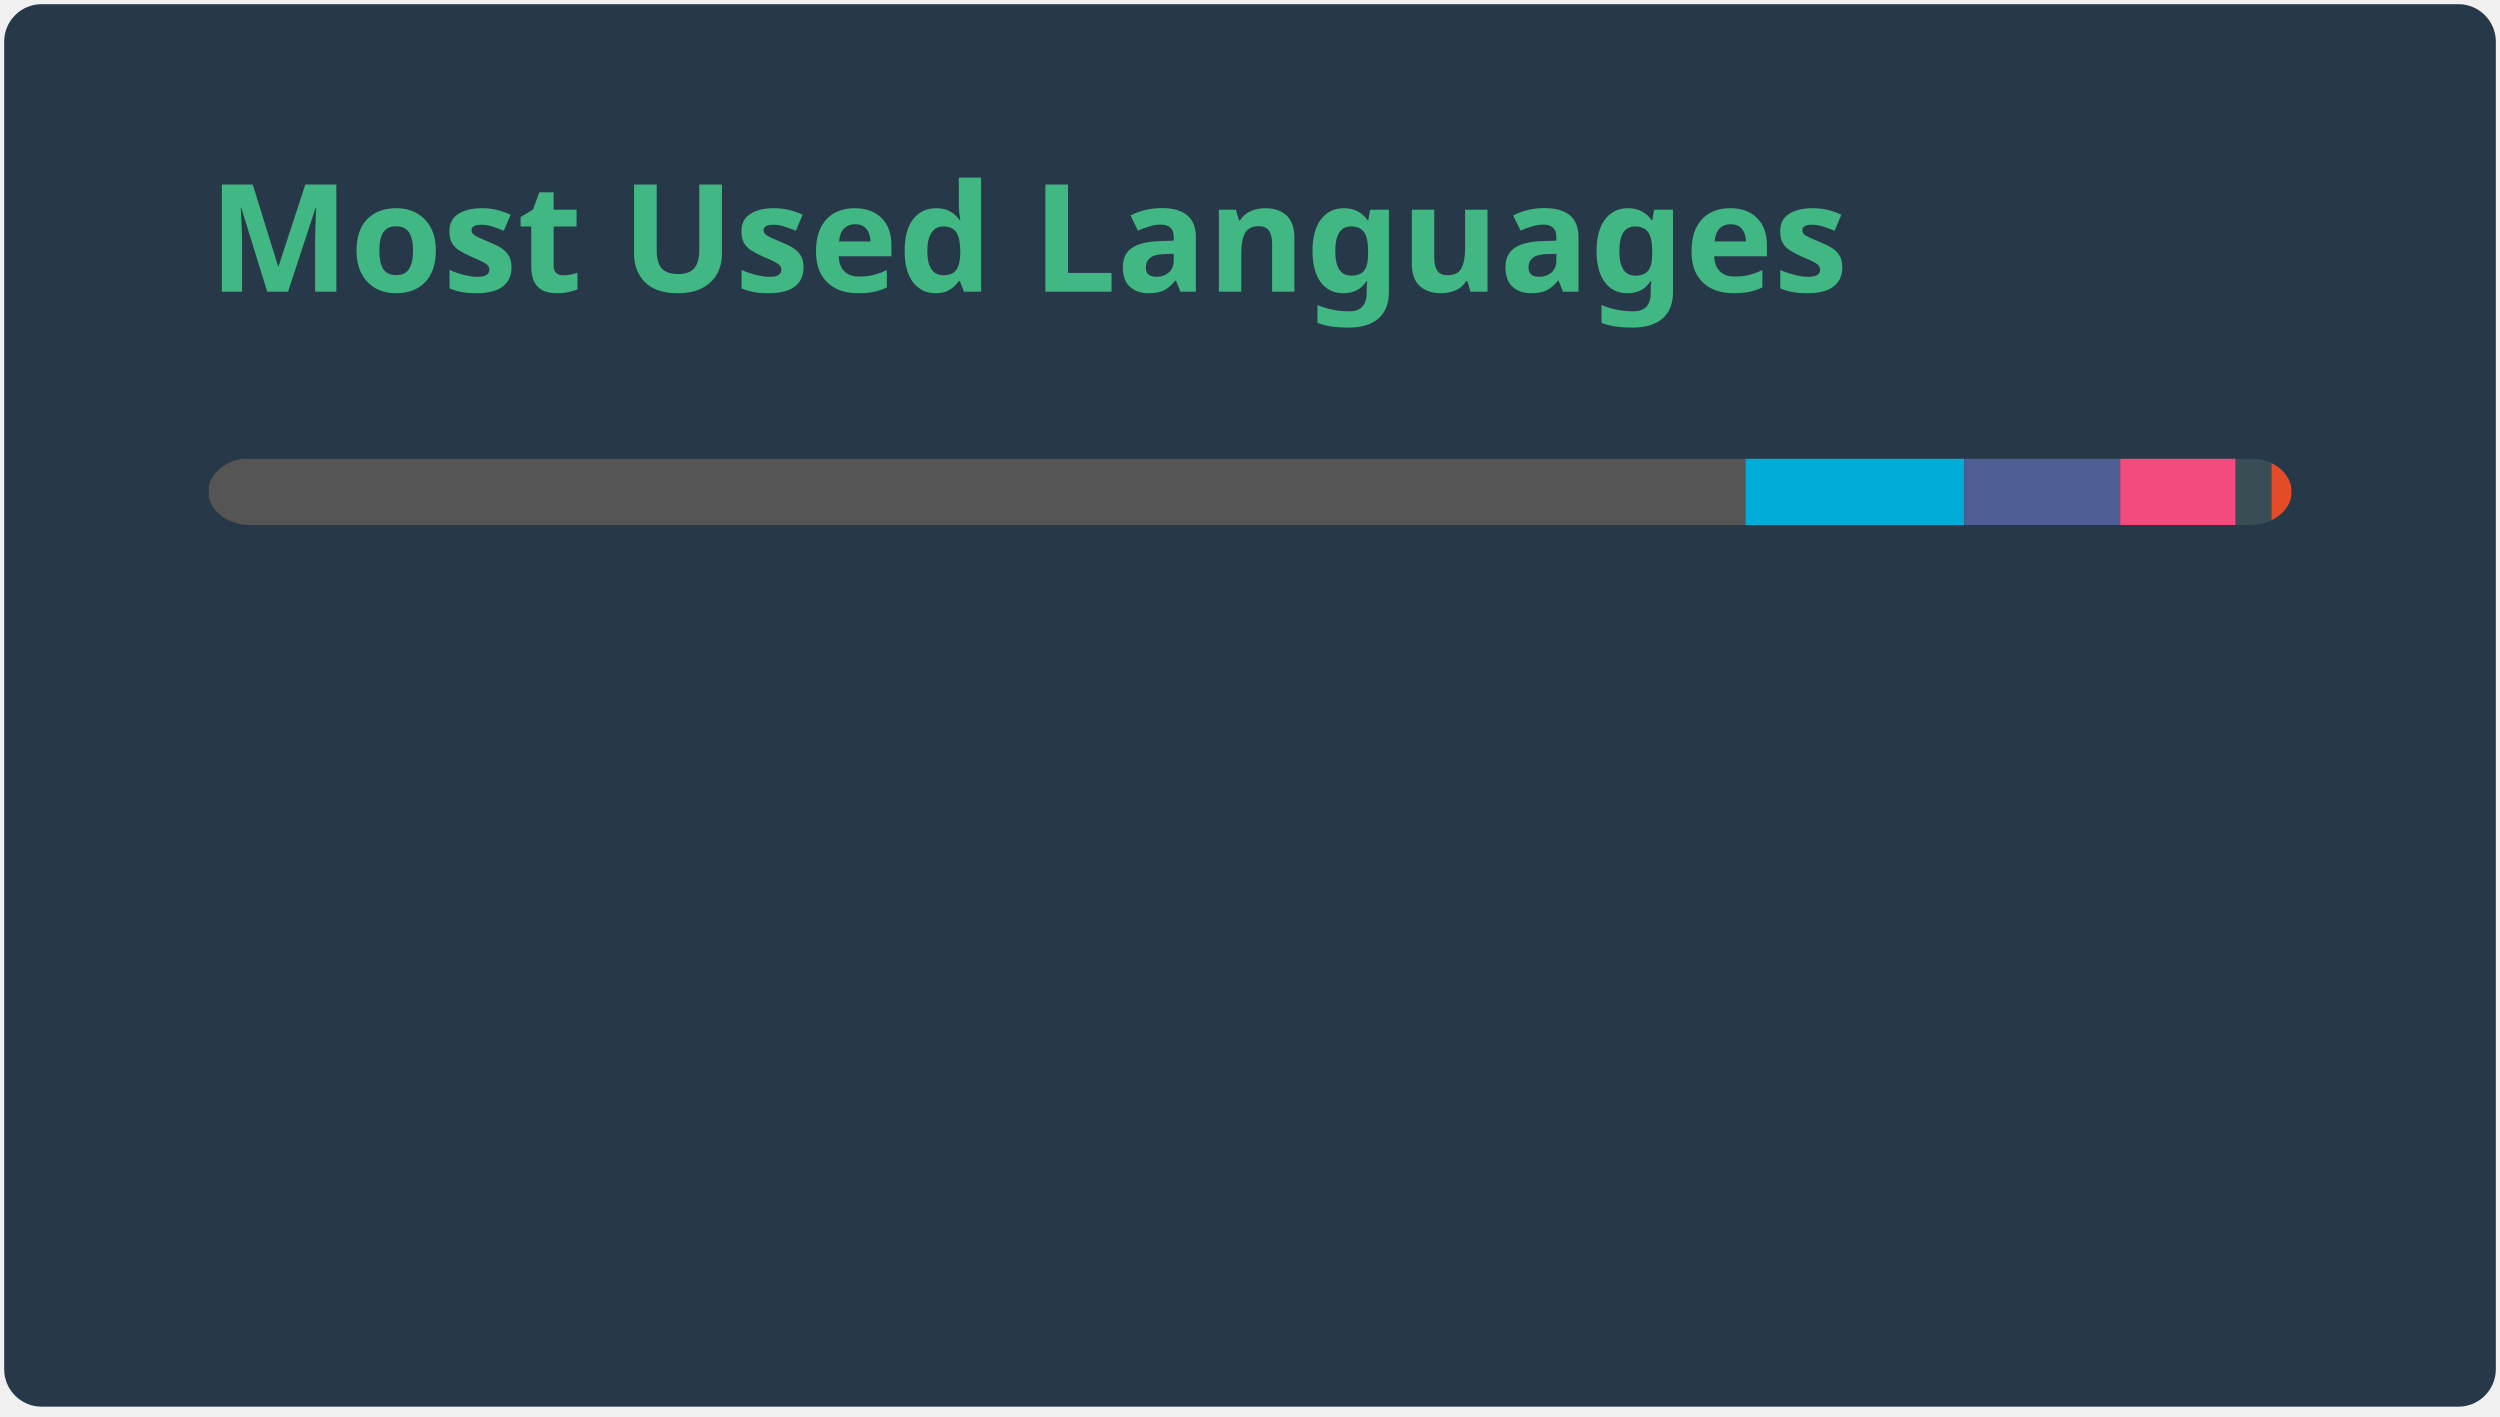
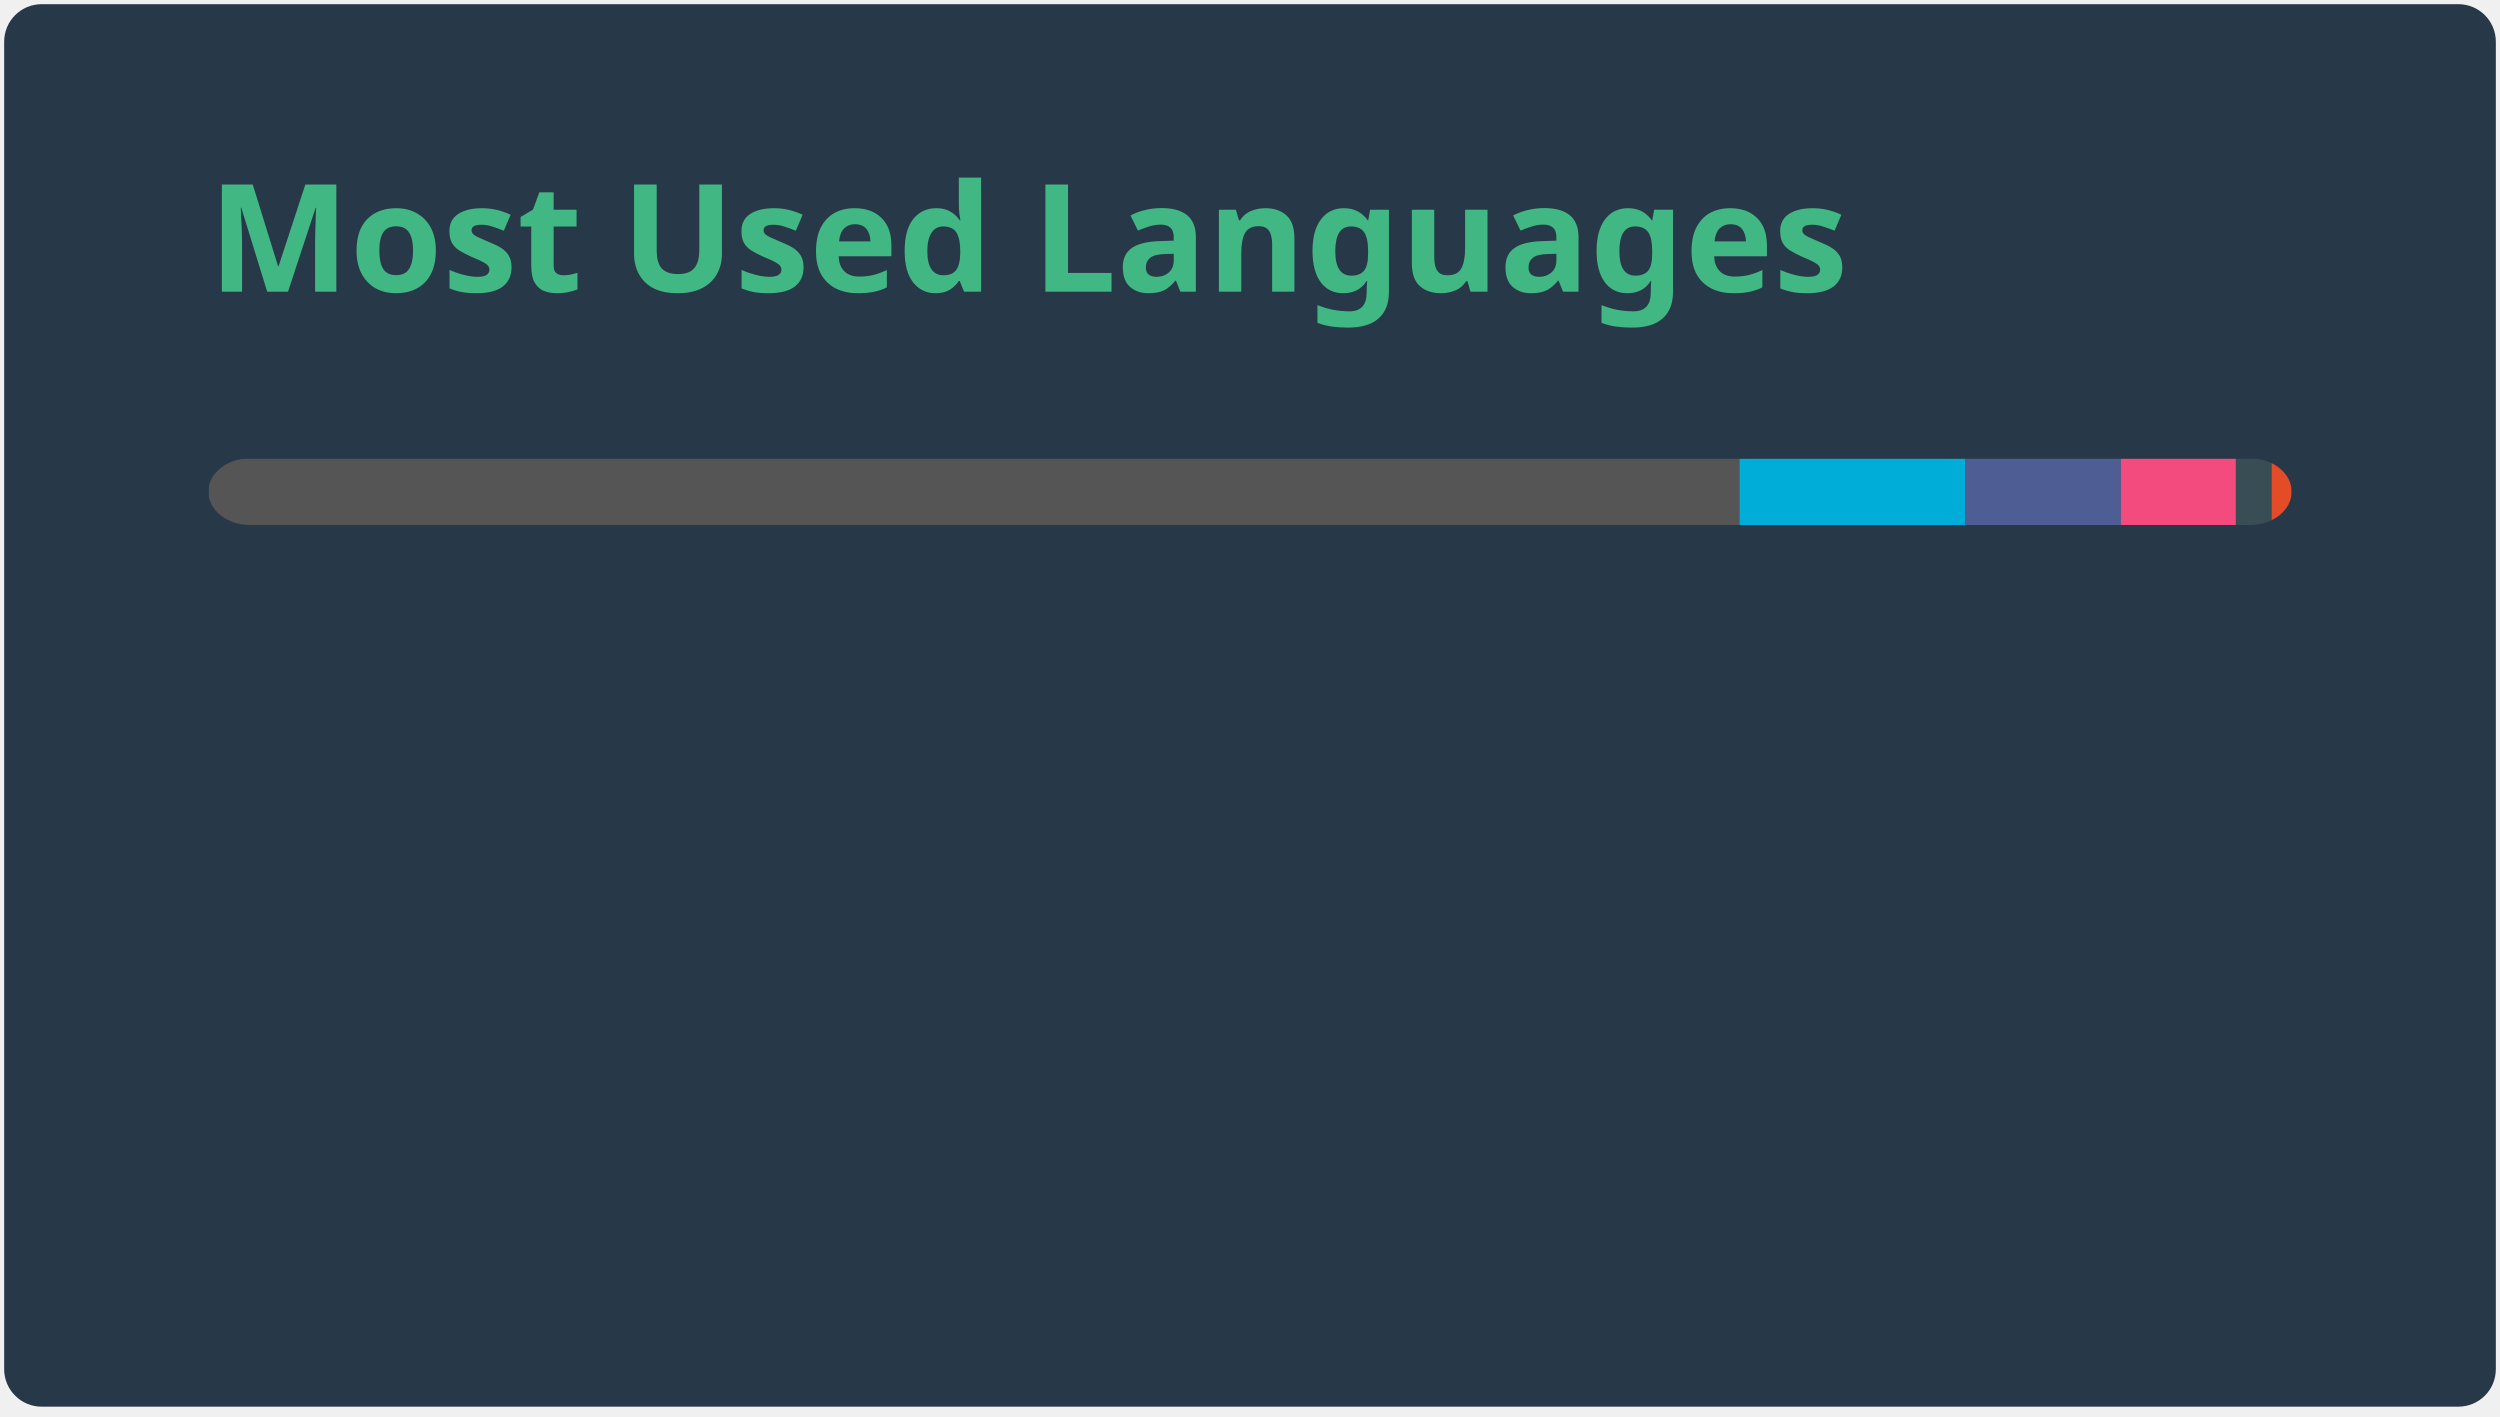
<svg xmlns="http://www.w3.org/2000/svg" width="300" height="170" viewBox="0 0 300 170" fill="none" role="img" aria-labelledby="descId">
  <style>
        .header {
            font: 600 18px 'Segoe UI', Ubuntu, Sans-Serif;
            fill: #41b883;
            animation: fadeInAnimation 0.8s ease-in-out forwards;
        }
        @supports(-moz-appearance: auto) {
             
            .header { font-size: 15.5px; }
        }

        @keyframes slideInAnimation {
            from {
                width: 0;
            }
            to {
                width: calc(100%-100px);
            }
        }
        @keyframes growWidthAnimation {
            from {
                width: 0;
            }
            to {
                width: 100%;
            }
        }
        .stat {
            font: 600 14px 'Segoe UI', Ubuntu, "Helvetica Neue", Sans-Serif; fill: #fffefe;
        }
        @supports(-moz-appearance: auto) {
             
            .stat { font-size:12px; }
        }
        .bold { font-weight: 700 }
        .lang-name {
            font: 400 11px "Segoe UI", Ubuntu, Sans-Serif;
            fill: #fffefe;
        }
        .stagger {
            opacity: 0;
            animation: fadeInAnimation 0.3s ease-in-out forwards;
        }
        #rect-mask rect{
            animation: slideInAnimation 1s ease-in-out forwards;
        }
        .lang-progress{
            animation: growWidthAnimation 0.6s ease-in-out forwards;
        }



         
        @keyframes scaleInAnimation {
            from {
                transform: translate(-5px, 5px) scale(0);
            }
            to {
                transform: translate(-5px, 5px) scale(1);
            }
        }
        @keyframes fadeInAnimation {
            from {
                opacity: 0;
            }
            to {
                opacity: 1;
            }
        }
    </style>
  <rect x="0.5" y="0.5" rx="4.5" height="99%" stroke="#e4e2e2" width="299" fill="#273849" stroke-opacity="0" />
  <g transform="translate(25, 35)">
    <g transform="translate(0, 0)">
      <text x="0" y="0" class="header">Most Used Languages</text>
    </g>
  </g>
  <g transform="translate(0, 55)">
    <svg x="25">
      <mask id="rect-mask">
        <rect x="0" y="0" width="250" height="8" fill="white" rx="5" />
      </mask>
-       <rect mask="url(#rect-mask)" x="0" y="0" width="184.456" height="8" fill="#555555" />
-       <rect mask="url(#rect-mask)" x="184.456" y="0" width="26.255" height="8" fill="#00ADD8" />
-       <rect mask="url(#rect-mask)" x="210.711" y="0" width="18.715" height="8" fill="#4F5D95" />
-       <rect mask="url(#rect-mask)" x="229.426" y="0" width="13.856" height="8" fill="#f34b7d" />
-       <rect mask="url(#rect-mask)" x="243.282" y="0" width="4.296" height="8" fill="#384d54" />
-       <rect mask="url(#rect-mask)" x="247.578" y="0" width="2.422" height="8" fill="#e34c26" />
+       <rect mask="url(#rect-mask)" x="0" y="0" width="183.74" height="8" fill="#555555" />
+       <rect mask="url(#rect-mask)" x="183.74" y="0" width="27.124" height="8" fill="#00ADD8" />
+       <rect mask="url(#rect-mask)" x="210.864" y="0" width="18.642" height="8" fill="#4F5D95" />
+       <rect mask="url(#rect-mask)" x="229.506" y="0" width="13.802" height="8" fill="#f34b7d" />
+       <rect mask="url(#rect-mask)" x="243.308" y="0" width="4.279" height="8" fill="#384d54" />
+       <rect mask="url(#rect-mask)" x="247.588" y="0" width="2.412" height="8" fill="#e34c26" />
      <g transform="translate(0, 25)">
        <g transform="translate(0, 0)">
          <g transform="translate(0, 0)">
            <g class="stagger" style="animation-delay: 450ms">
              <circle cx="5" cy="6" r="5" fill="#555555" />
              <text x="15" y="10" class="lang-name">
-                                     C 73.78%
+                                     C 73.50%
                                </text>
            </g>
          </g>
          <g transform="translate(0, 25)">
            <g class="stagger" style="animation-delay: 600ms">
              <circle cx="5" cy="6" r="5" fill="#00ADD8" />
              <text x="15" y="10" class="lang-name">
-                                     Go 10.50%
+                                     Go 10.85%
                                </text>
            </g>
          </g>
          <g transform="translate(0, 50)">
            <g class="stagger" style="animation-delay: 750ms">
              <circle cx="5" cy="6" r="5" fill="#4F5D95" />
              <text x="15" y="10" class="lang-name">
-                                     PHP 7.49%
+                                     PHP 7.46%
                                </text>
            </g>
          </g>
        </g>
        <g transform="translate(150, 0)">
          <g transform="translate(0, 0)">
            <g class="stagger" style="animation-delay: 450ms">
              <circle cx="5" cy="6" r="5" fill="#f34b7d" />
              <text x="15" y="10" class="lang-name">
-                                     C++ 5.54%
+                                     C++ 5.52%
                                </text>
            </g>
          </g>
          <g transform="translate(0, 25)">
            <g class="stagger" style="animation-delay: 600ms">
              <circle cx="5" cy="6" r="5" fill="#384d54" />
              <text x="15" y="10" class="lang-name">
-                                     Dockerfile 1.72%
+                                     Dockerfile 1.71%
                                </text>
            </g>
          </g>
          <g transform="translate(0, 50)">
            <g class="stagger" style="animation-delay: 750ms">
              <circle cx="5" cy="6" r="5" fill="#e34c26" />
              <text x="15" y="10" class="lang-name">
-                                     HTML 0.97%
+                                     HTML 0.96%
                                </text>
            </g>
          </g>
        </g>
      </g>
    </svg>
  </g>
</svg>
